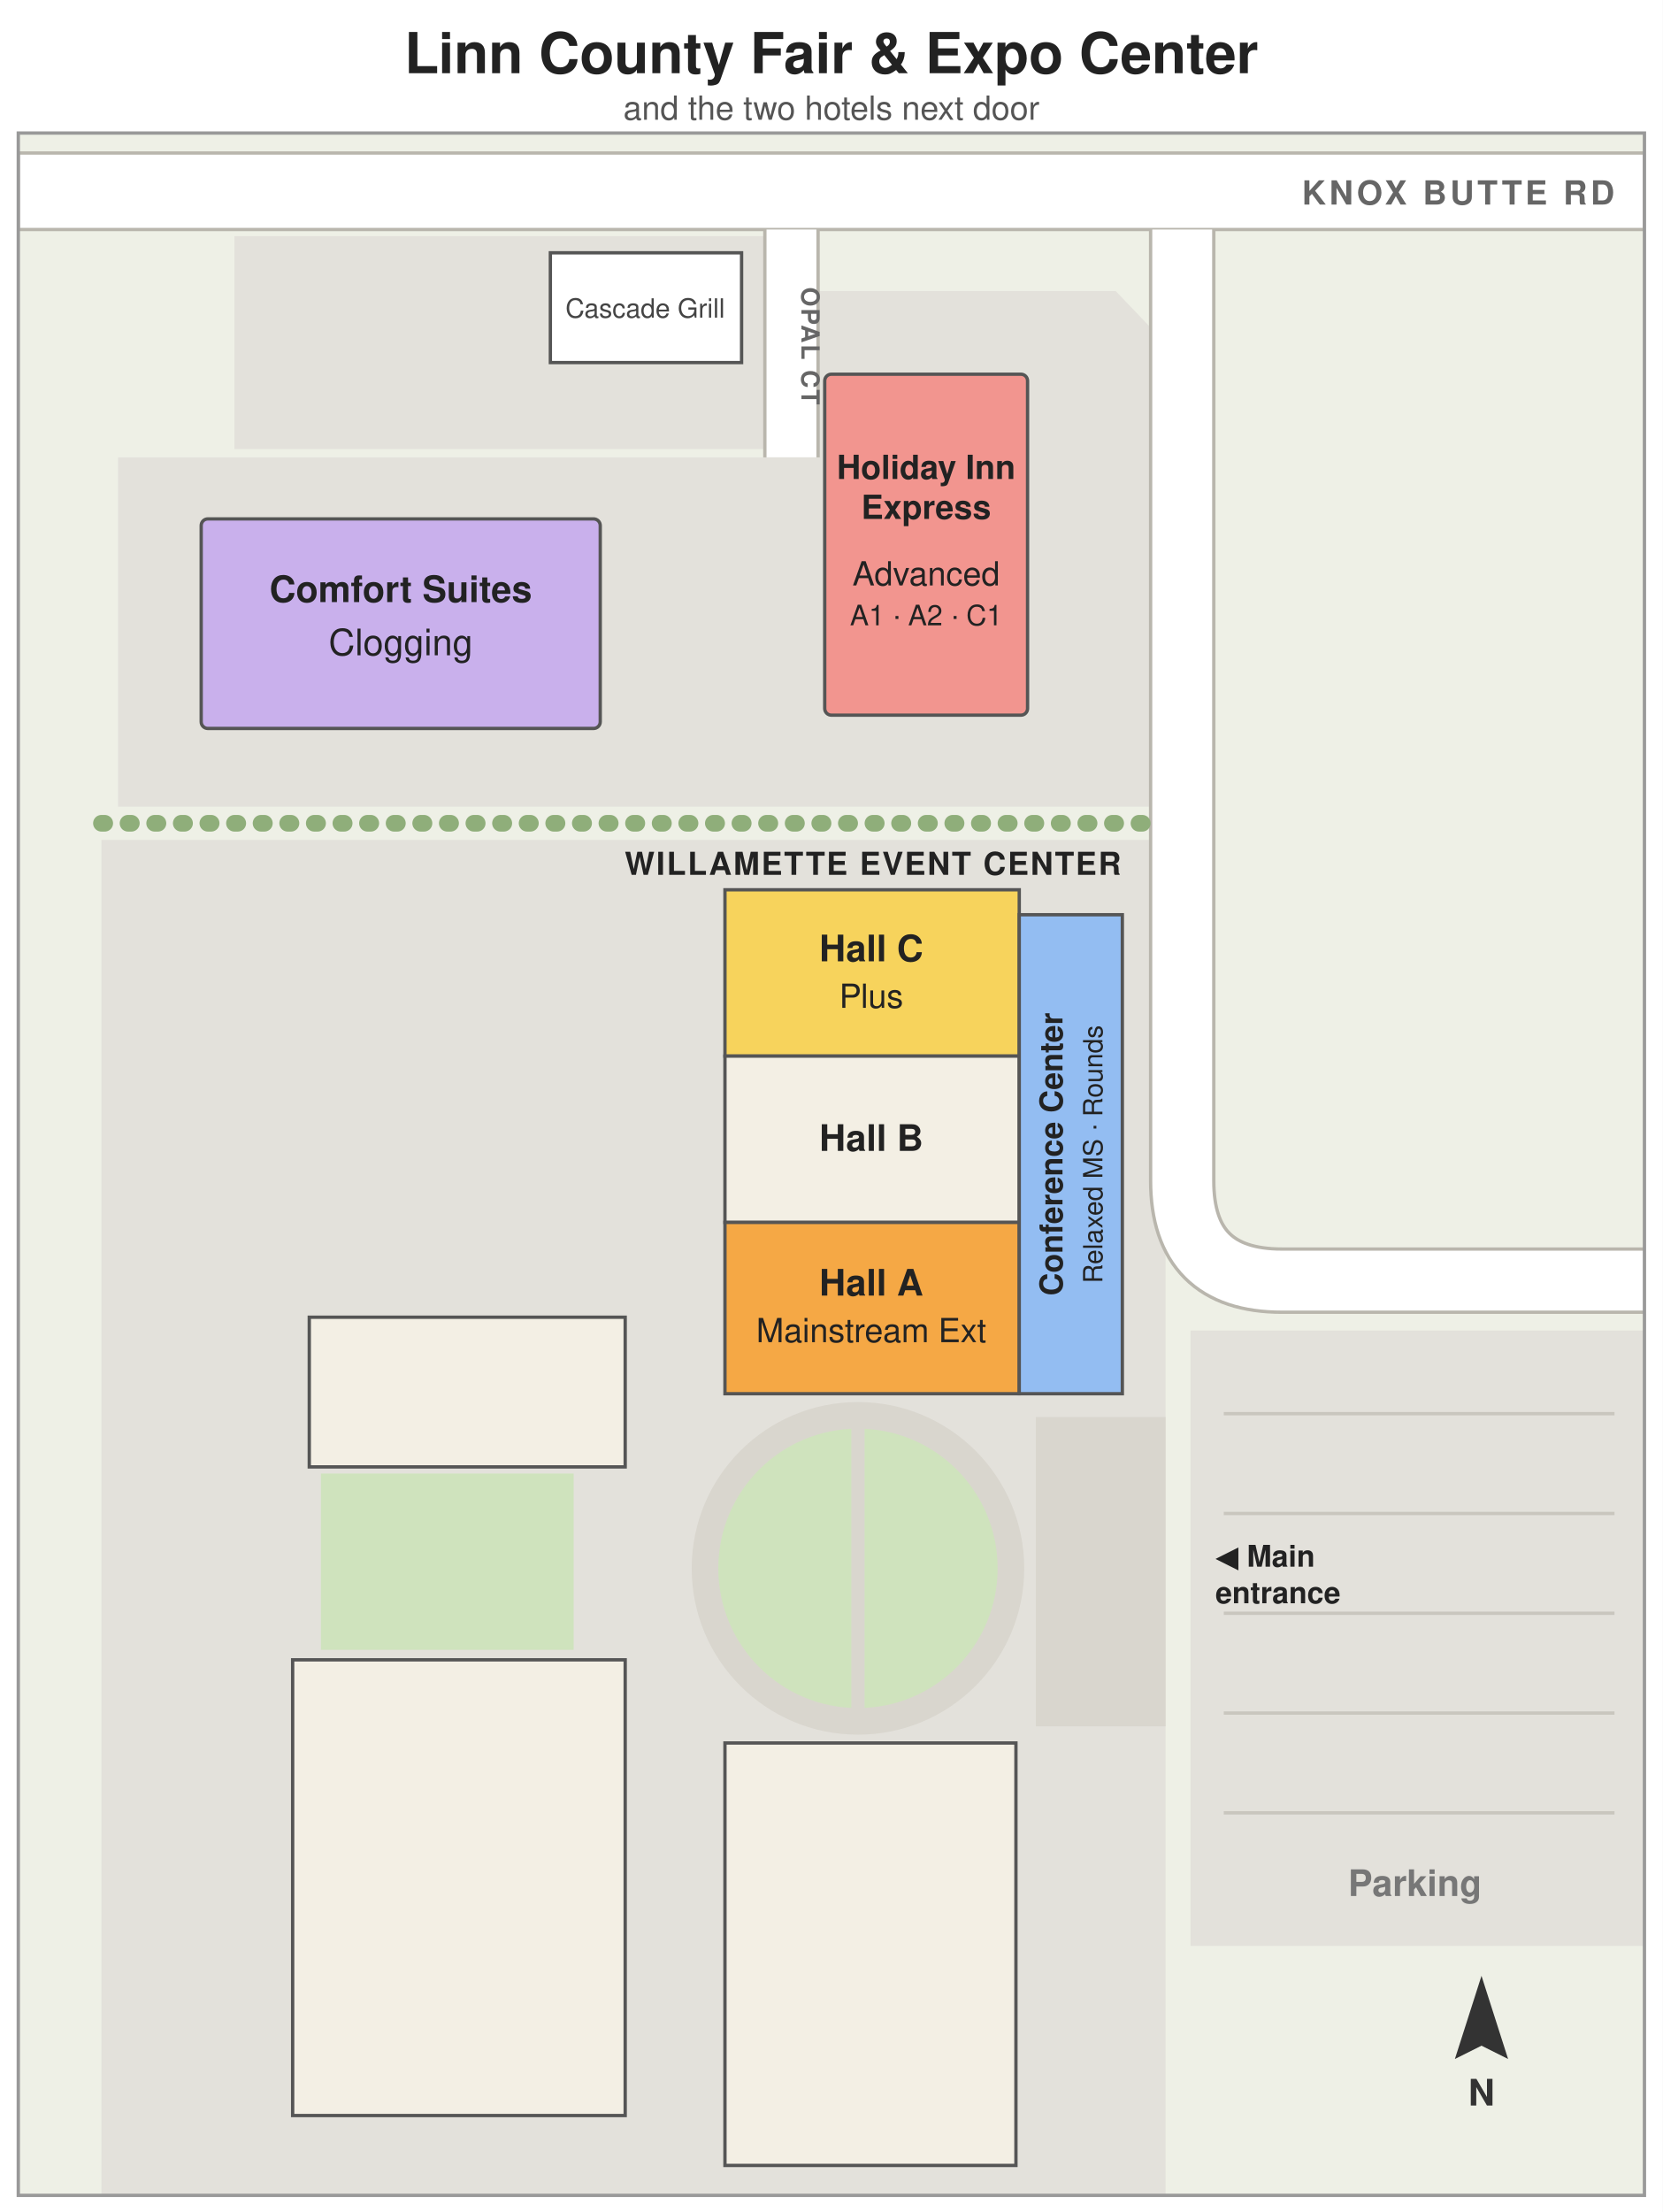
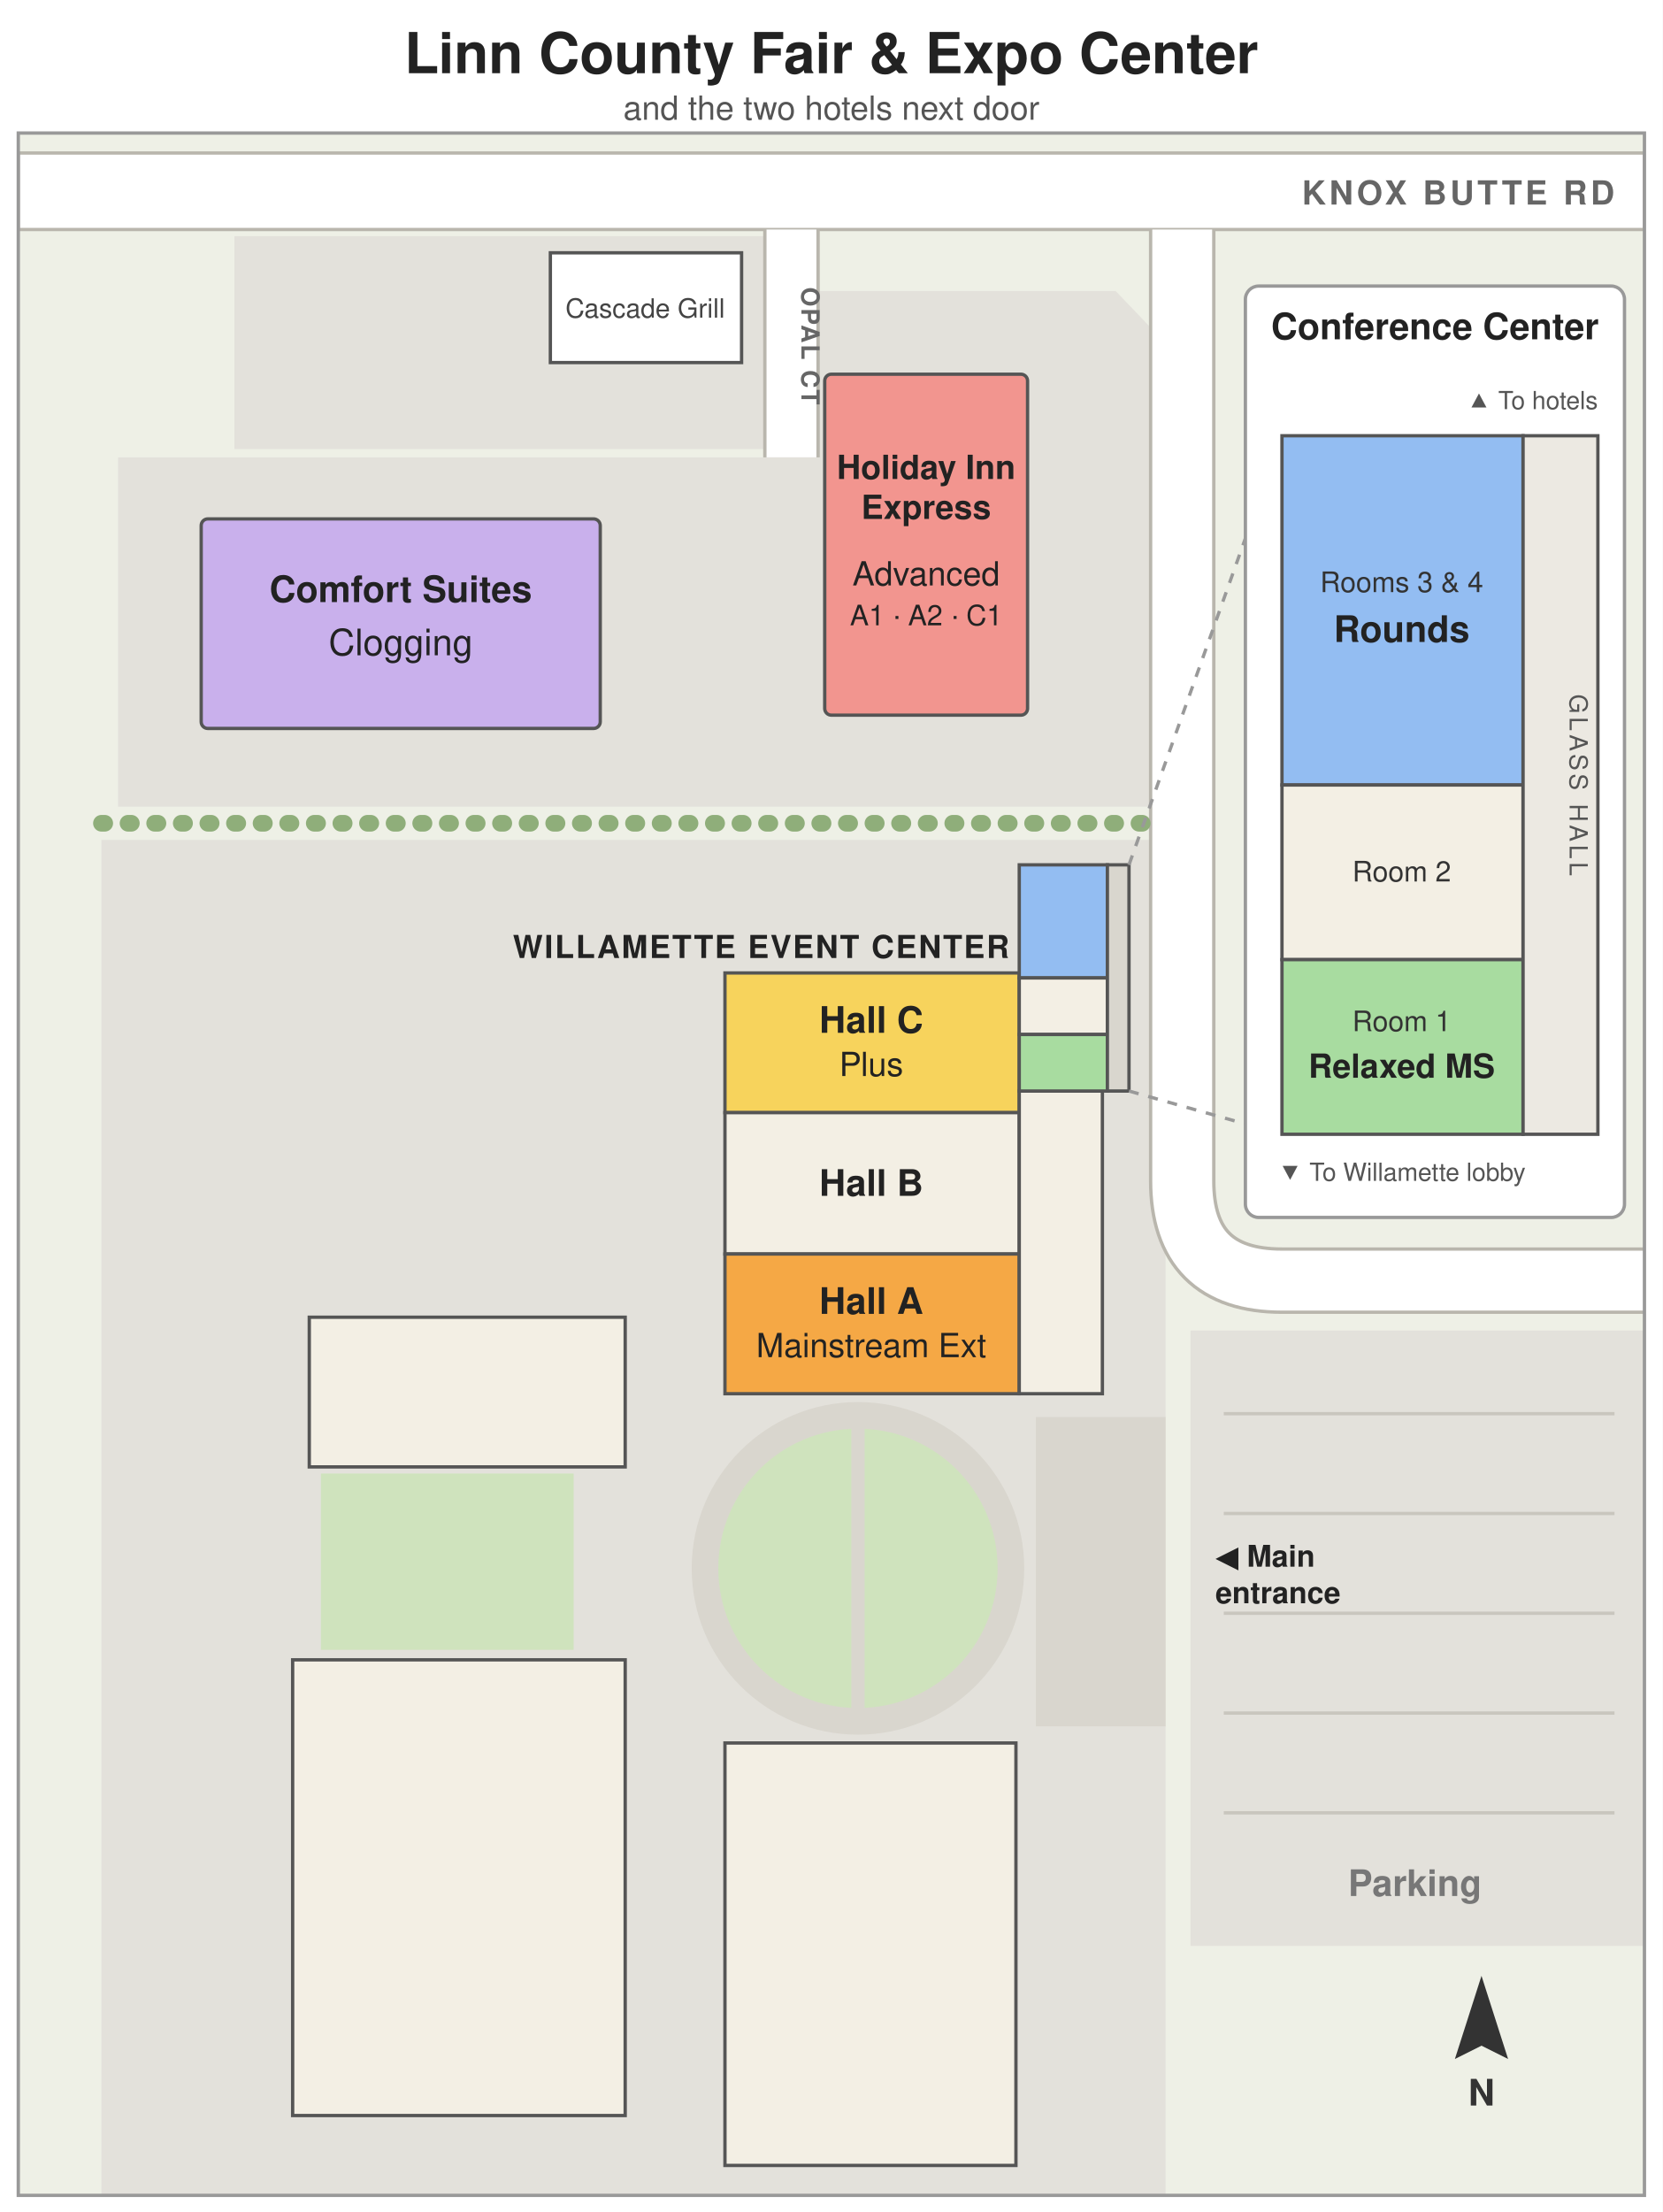
<svg xmlns="http://www.w3.org/2000/svg" width="1000" height="1330" viewBox="0 0 1000 1330" font-family="Helvetica, Arial, sans-serif">
  <rect width="1000" height="1330" fill="#ffffff" />
  <text x="500" y="44" text-anchor="middle" font-size="34" font-weight="bold" fill="#222">Linn County Fair &amp; Expo Center</text>
  <text x="500" y="72" text-anchor="middle" font-size="20" fill="#555">and the two hotels next door</text>
  <g transform="translate(11, 80)">
    <clipPath id="mapClip">
      <rect x="0" y="0" width="978" height="1240" />
    </clipPath>
    <g clip-path="url(#mapClip)">
      <rect x="0" y="0" width="978" height="1240" fill="#eef0e6" />
      <rect x="50" y="425" width="640" height="815" fill="#e3e1db" />
      <path d="M60 195 H475 V95 H660 L682 118 V405 H60 Z" fill="#e3e1db" />
      <rect x="130" y="62" width="320" height="128" fill="#e3e1db" />
      <rect x="705" y="720" width="273" height="370" fill="#e3e1db" />
      <g stroke="#c9c6be" stroke-width="2">
        <line x1="725" y1="770" x2="960" y2="770" />
        <line x1="725" y1="830" x2="960" y2="830" />
        <line x1="725" y1="890" x2="960" y2="890" />
        <line x1="725" y1="950" x2="960" y2="950" />
        <line x1="725" y1="1010" x2="960" y2="1010" />
      </g>
      <rect x="0" y="12" width="978" height="46" fill="#ffffff" stroke="#b9b6ad" stroke-width="2" />
      <text x="960" y="43" text-anchor="end" font-size="20" font-weight="bold" fill="#666" letter-spacing="2">KNOX BUTTE RD</text>
      <path d="M465 58 V195" stroke="#b9b6ad" stroke-width="34" fill="none" />
      <path d="M465 58 V195" stroke="#ffffff" stroke-width="30" fill="none" />
      <text transform="translate(471, 128) rotate(90)" text-anchor="middle" font-size="15" font-weight="bold" fill="#666" letter-spacing="1">OPAL CT</text>
      <path d="M700 58 V630 Q700 690 760 690 H978" stroke="#b9b6ad" stroke-width="40" fill="none" />
      <path d="M700 58 V630 Q700 690 760 690 H978" stroke="#ffffff" stroke-width="36" fill="none" />
      <line x1="50" y1="415" x2="684" y2="415" stroke="#8fae7a" stroke-width="10" stroke-dasharray="2 14" stroke-linecap="round" />
      <rect x="320" y="72" width="115" height="66" fill="#ffffff" stroke="#555" stroke-width="2" />
      <text x="377" y="111" text-anchor="middle" font-size="16" fill="#444">Cascade Grill</text>
      <rect x="110" y="232" width="240" height="126" rx="4" fill="#c9b0ec" stroke="#555" stroke-width="2" />
      <text x="230" y="282" text-anchor="middle" font-size="22" font-weight="bold" fill="#222">Comfort Suites</text>
      <text x="230" y="314" text-anchor="middle" font-size="22" fill="#222">Clogging</text>
      <rect x="485" y="145" width="122" height="205" rx="4" fill="#f2958f" stroke="#555" stroke-width="2" />
      <text x="546" y="208" text-anchor="middle" font-size="20" font-weight="bold" fill="#222">Holiday Inn</text>
      <text x="546" y="232" text-anchor="middle" font-size="20" font-weight="bold" fill="#222">Express</text>
      <text x="546" y="272" text-anchor="middle" font-size="20" fill="#222">Advanced</text>
      <text x="546" y="296" text-anchor="middle" font-size="17" fill="#222">A1 · A2 · C1</text>
-       <text x="514" y="446" text-anchor="middle" font-size="19" font-weight="bold" fill="#222" letter-spacing="1">WILLAMETTE EVENT CENTER</text>
-       <rect x="425" y="455" width="177" height="100" fill="#f7d35c" stroke="#555" stroke-width="2" />
-       <text x="513" y="498" text-anchor="middle" font-size="22" font-weight="bold" fill="#222">Hall C</text>
-       <text x="513" y="526" text-anchor="middle" font-size="20" fill="#222">Plus</text>
-       <rect x="425" y="555" width="177" height="100" fill="#f3efe4" stroke="#555" stroke-width="2" />
-       <text x="513" y="612" text-anchor="middle" font-size="22" font-weight="bold" fill="#222">Hall B</text>
-       <rect x="425" y="655" width="177" height="103" fill="#f5a845" stroke="#555" stroke-width="2" />
-       <text x="513" y="699" text-anchor="middle" font-size="22" font-weight="bold" fill="#222">Hall A</text>
-       <text x="513" y="727" text-anchor="middle" font-size="20" fill="#222">Mainstream Ext</text>
-       <rect x="602" y="470" width="62" height="288" fill="#93bdf2" stroke="#555" stroke-width="2" />
-       <text transform="translate(628, 614) rotate(-90)" text-anchor="middle" font-size="19" font-weight="bold" fill="#222">Conference Center</text>
-       <text transform="translate(652, 614) rotate(-90)" text-anchor="middle" font-size="16" fill="#222">Relaxed MS · Rounds</text>
+       <text x="596" y="496" text-anchor="end" font-size="19" font-weight="bold" fill="#222" letter-spacing="1">WILLAMETTE EVENT CENTER</text>
+       <rect x="425" y="505" width="177" height="84" fill="#f7d35c" stroke="#555" stroke-width="2" />
+       <text x="513" y="541" text-anchor="middle" font-size="22" font-weight="bold" fill="#222">Hall C</text>
+       <text x="513" y="567" text-anchor="middle" font-size="20" fill="#222">Plus</text>
+       <rect x="425" y="589" width="177" height="85" fill="#f3efe4" stroke="#555" stroke-width="2" />
+       <text x="513" y="639" text-anchor="middle" font-size="22" font-weight="bold" fill="#222">Hall B</text>
+       <rect x="425" y="674" width="177" height="84" fill="#f5a845" stroke="#555" stroke-width="2" />
+       <text x="513" y="710" text-anchor="middle" font-size="22" font-weight="bold" fill="#222">Hall A</text>
+       <text x="513" y="736" text-anchor="middle" font-size="20" fill="#222">Mainstream Ext</text>
+       <rect x="602" y="576" width="50" height="182" fill="#f3efe4" stroke="#555" stroke-width="2" />
+       <g stroke="#555" stroke-width="2">
+         <rect x="602" y="440" width="53" height="68" fill="#93bdf2" />
+         <rect x="602" y="508" width="53" height="34" fill="#f3efe4" />
+         <rect x="602" y="542" width="53" height="34" fill="#a8dca0" />
+         <rect x="655" y="440" width="13" height="136" fill="#d9d6ce" />
+       </g>
+       <g stroke="#999" stroke-width="2" stroke-dasharray="6 6" fill="none">
+         <line x1="668" y1="440" x2="760" y2="182" />
+         <line x1="668" y1="576" x2="760" y2="602" />
+       </g>
+       <rect x="738" y="92" width="228" height="560" rx="8" fill="#ffffff" stroke="#999" stroke-width="2" />
+       <text x="852" y="124" text-anchor="middle" font-size="22" font-weight="bold" fill="#222">Conference Center</text>
+       <text x="950" y="166" text-anchor="end" font-size="15" fill="#555">▲ To hotels</text>
+       <g stroke="#555" stroke-width="2">
+         <rect x="760" y="182" width="145" height="210" fill="#93bdf2" />
+         <rect x="760" y="392" width="145" height="105" fill="#f3efe4" />
+         <rect x="760" y="497" width="145" height="105" fill="#a8dca0" />
+         <rect x="905" y="182" width="45" height="420" fill="#ece9e2" />
+       </g>
+       <text x="832" y="276" text-anchor="middle" font-size="17" fill="#333">Rooms 3 &amp; 4</text>
+       <text x="832" y="306" text-anchor="middle" font-size="22" font-weight="bold" fill="#222">Rounds</text>
+       <text x="832" y="450" text-anchor="middle" font-size="17" fill="#333">Room 2</text>
+       <text x="832" y="540" text-anchor="middle" font-size="17" fill="#333">Room 1</text>
+       <text x="832" y="568" text-anchor="middle" font-size="20" font-weight="bold" fill="#222">Relaxed MS</text>
+       <text transform="translate(933, 392) rotate(90)" text-anchor="middle" font-size="15" fill="#555" letter-spacing="2">GLASS HALL</text>
+       <text x="832" y="630" text-anchor="middle" font-size="15" fill="#555">▼ To Willamette lobby</text>
      <circle cx="505" cy="863" r="100" fill="#d9d6ce" />
      <circle cx="505" cy="863" r="84" fill="#cfe3bd" />
      <line x1="505" y1="765" x2="505" y2="961" stroke="#d9d6ce" stroke-width="8" />
      <g fill="#f3efe4" stroke="#555" stroke-width="2">
        <rect x="175" y="712" width="190" height="90" />
        <rect x="165" y="918" width="200" height="274" />
        <rect x="425" y="968" width="175" height="254" />
      </g>
      <rect x="182" y="806" width="152" height="106" fill="#cfe3bd" />
      <rect x="612" y="772" width="78" height="186" fill="#d9d6ce" />
      <text x="720" y="862" font-size="18" font-weight="bold" fill="#222">◀ Main</text>
      <text x="720" y="884" font-size="18" font-weight="bold" fill="#222">entrance</text>
      <text x="840" y="1060" text-anchor="middle" font-size="22" font-weight="bold" fill="#777">Parking</text>
      <g transform="translate(880, 1150)">
        <path d="M0 -42 L16 8 L0 0 L-16 8 Z" fill="#333" />
        <text x="0" y="36" text-anchor="middle" font-size="22" font-weight="bold" fill="#333">N</text>
      </g>
    </g>
    <rect x="0" y="0" width="978" height="1240" fill="none" stroke="#999" stroke-width="2" />
  </g>
</svg>
